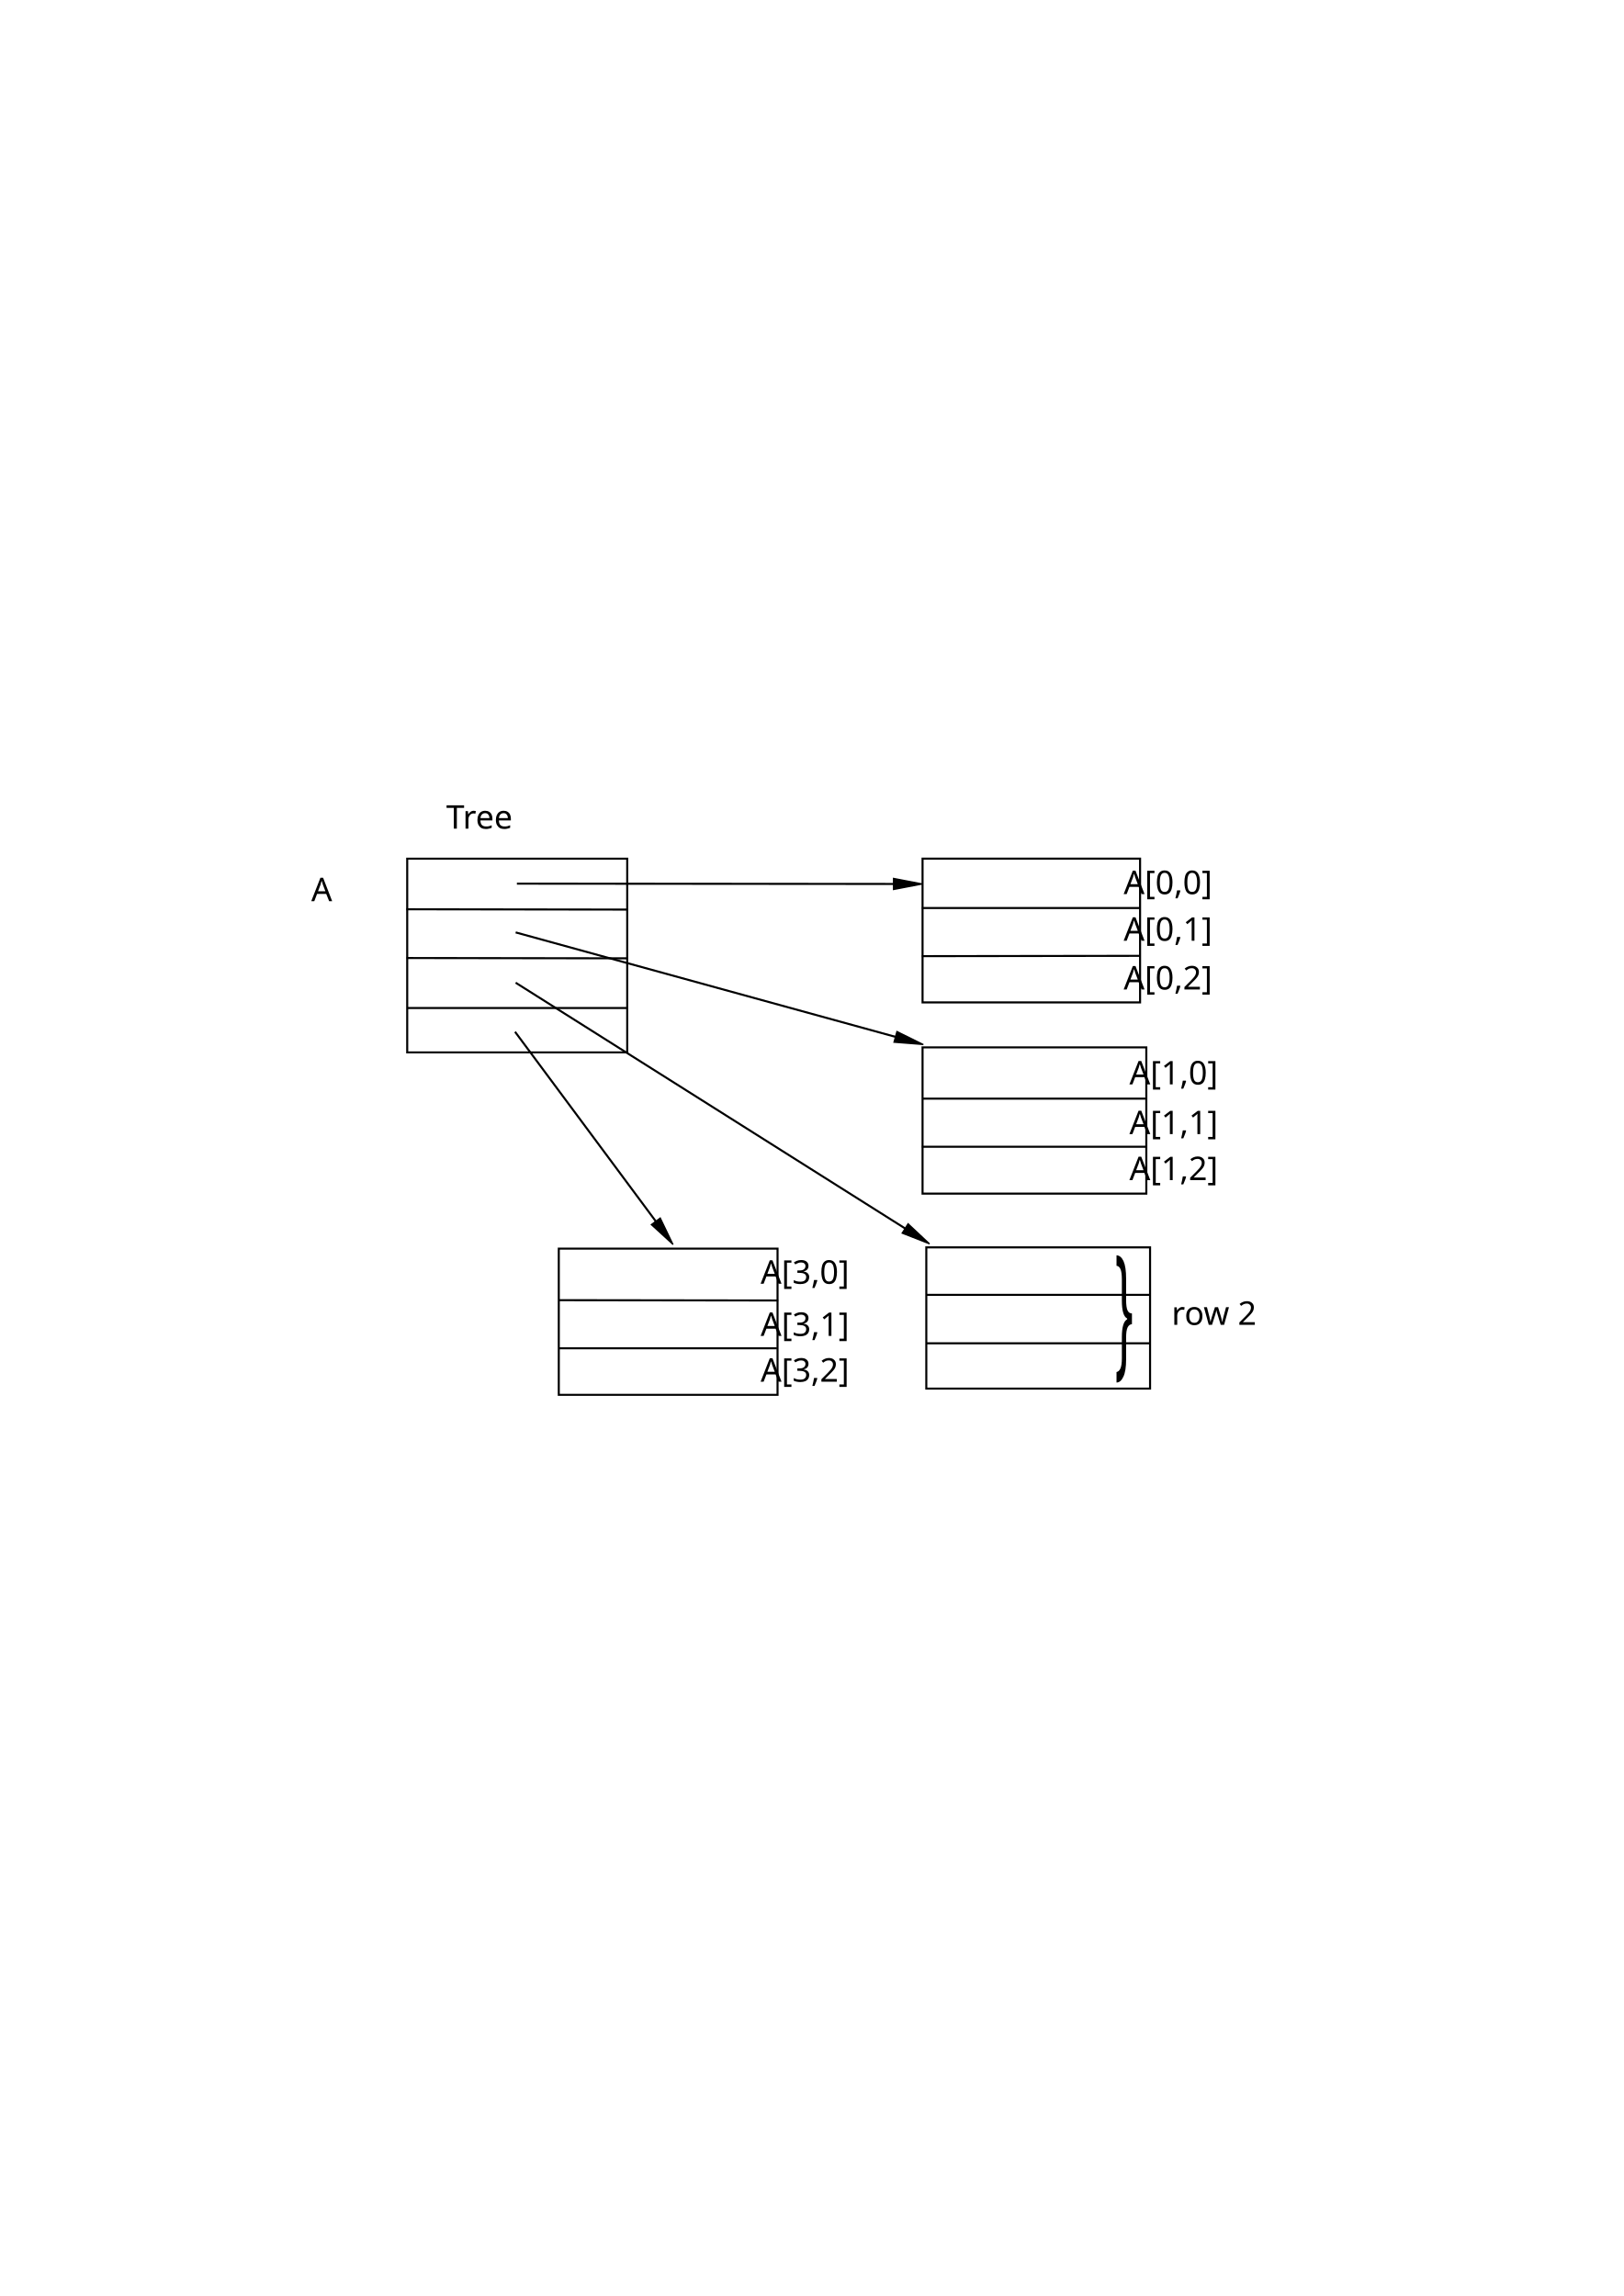
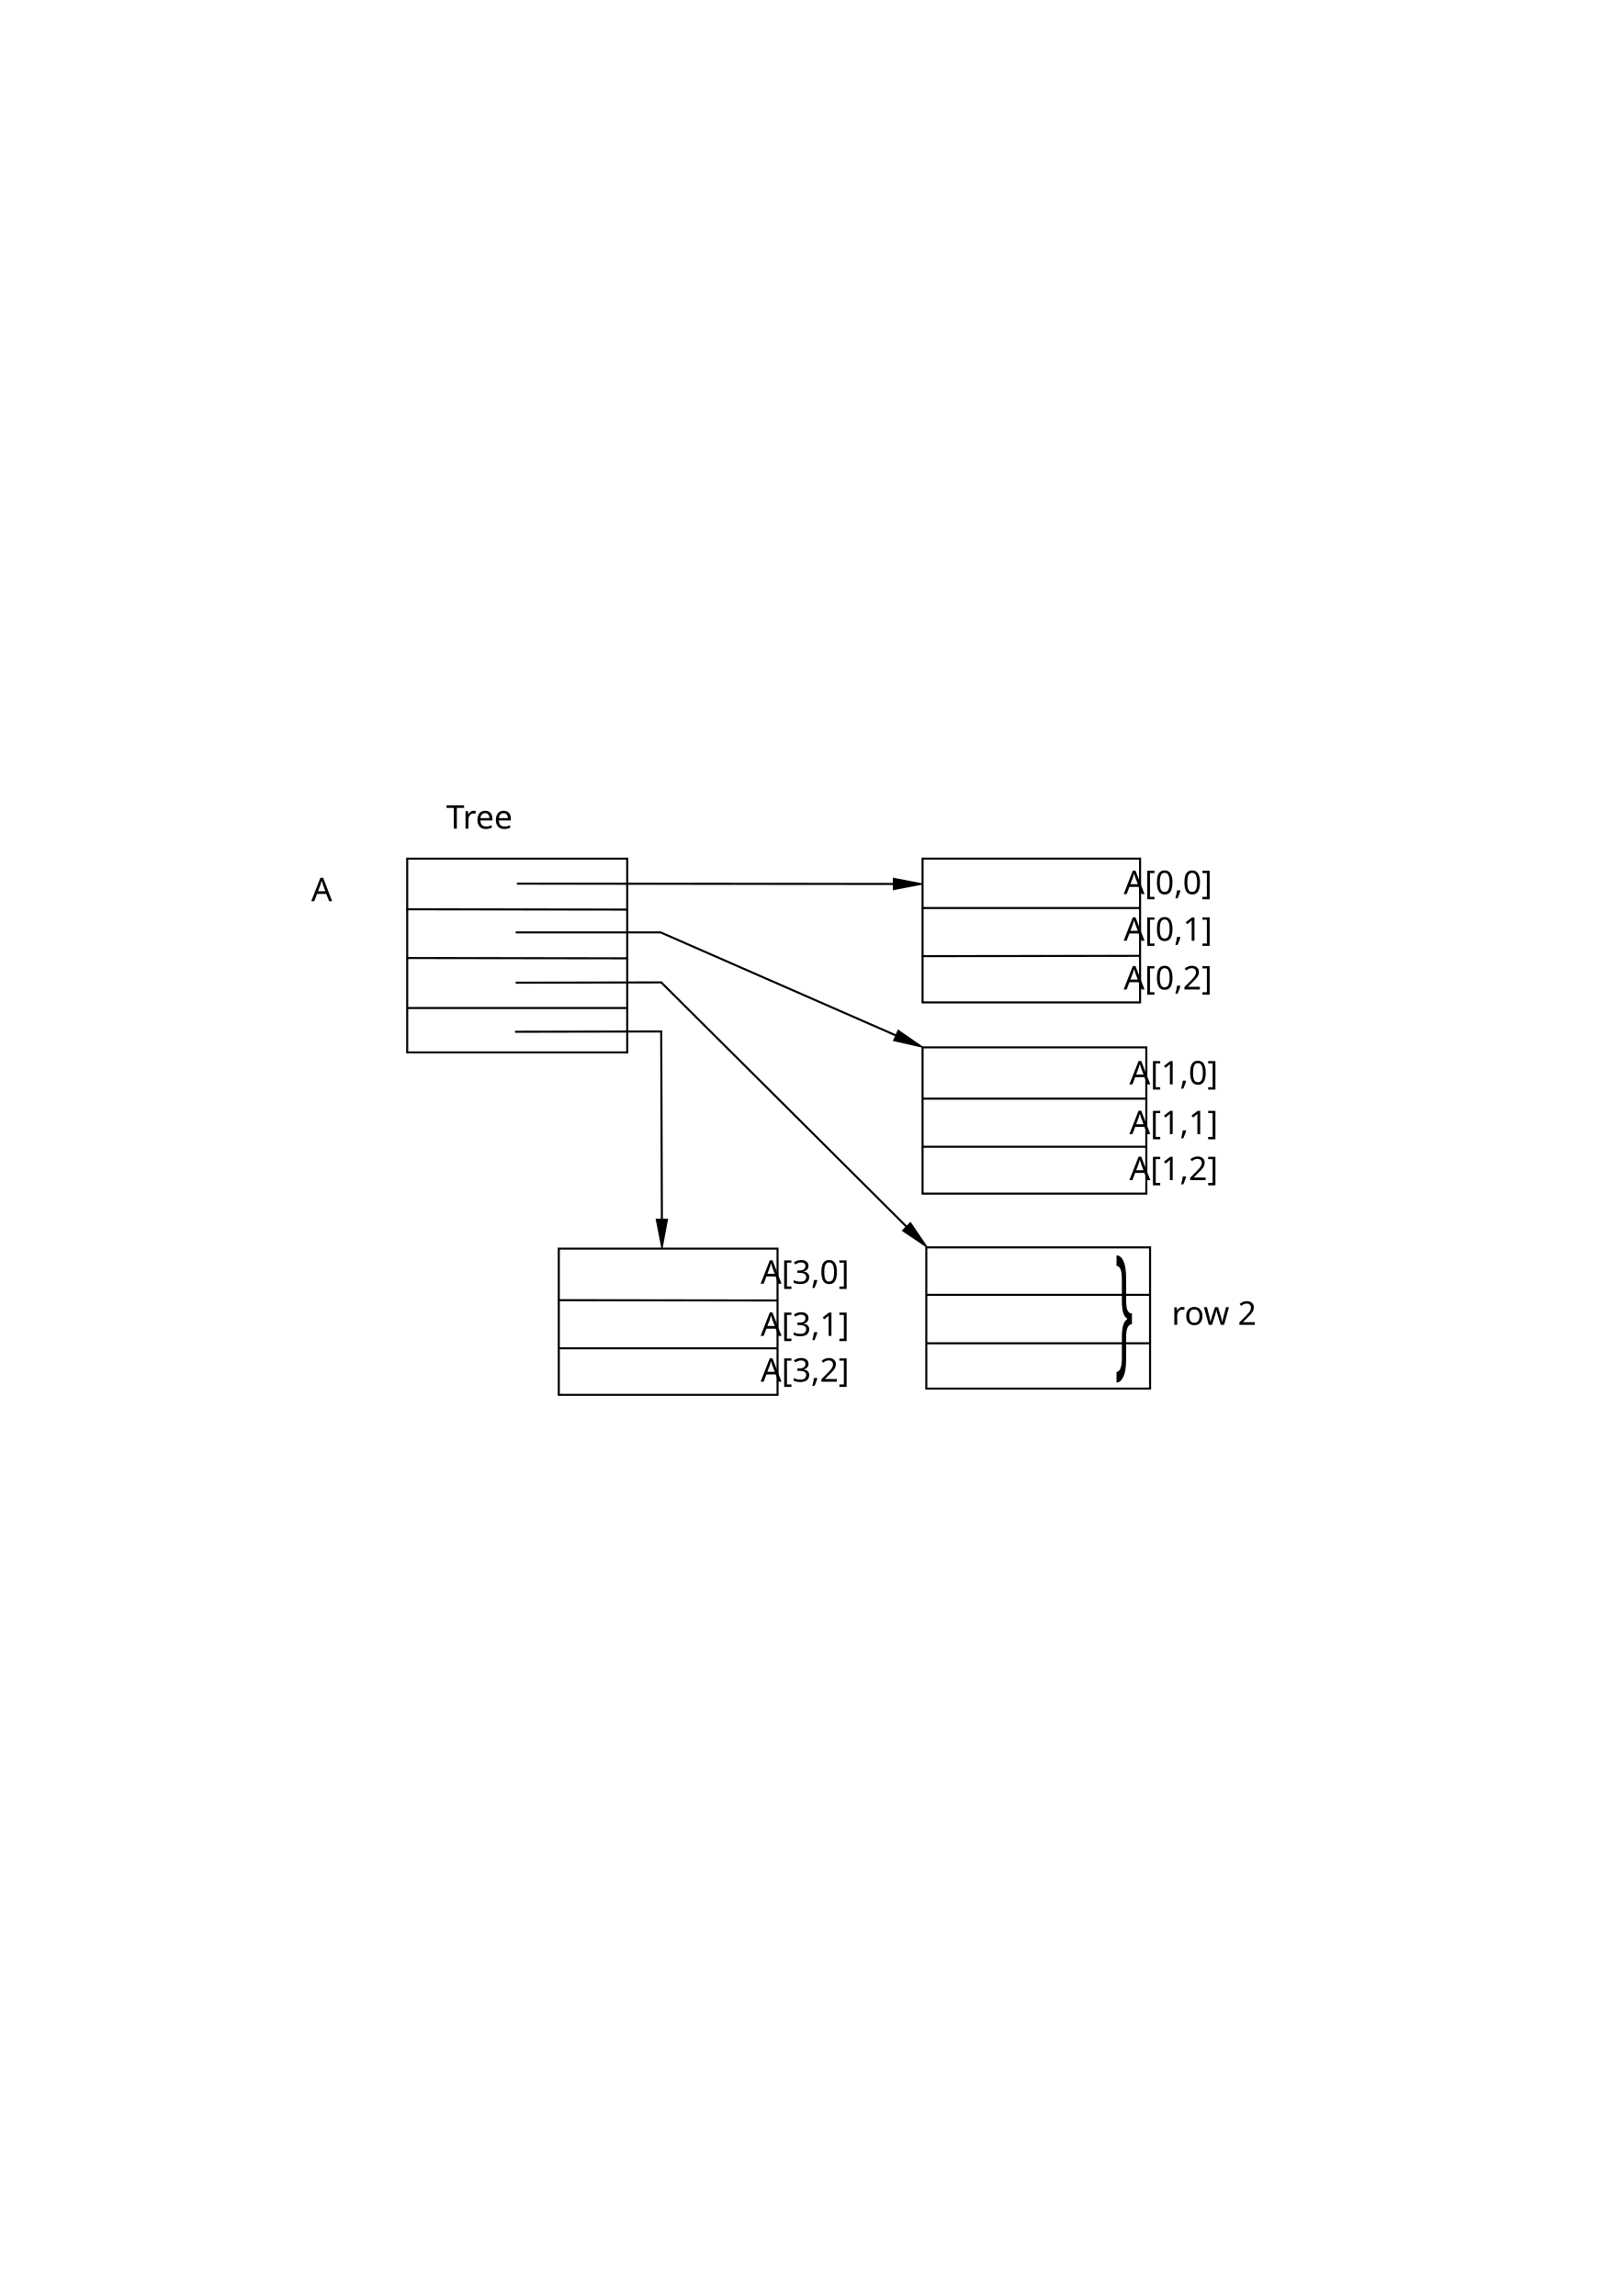
<svg xmlns="http://www.w3.org/2000/svg" width="210mm" height="297mm" viewBox="0 0 210 297" version="1.1" id="svg1" xml:space="preserve">
  <defs id="defs1">
    <marker style="overflow:visible" id="marker49" refX="0" refY="0" orient="auto-start-reverse" markerWidth="3" markerHeight="1" viewBox="0 0 1 1" preserveAspectRatio="none">
      <path transform="scale(0.5)" style="fill:context-stroke;fill-rule:evenodd;stroke:context-stroke;stroke-width:1pt" d="M 5.77,0 -2.88,5 V -5 Z" id="path49" />
    </marker>
    <marker style="overflow:visible" id="Triangle" refX="0" refY="0" orient="auto-start-reverse" markerWidth="3" markerHeight="1" viewBox="0 0 1 1" preserveAspectRatio="none">
      <path transform="scale(0.5)" style="fill:context-stroke;fill-rule:evenodd;stroke:context-stroke;stroke-width:1pt" d="M 5.77,0 -2.88,5 V -5 Z" id="path135" />
    </marker>
  </defs>
  <g id="layer1">
    <text xml:space="preserve" style="font-size:4.233px;line-height:0.9;font-family:Tahoma;-inkscape-font-specification:Tahoma;text-align:center;writing-mode:lr-tb;direction:ltr;text-anchor:middle;fill:none;fill-opacity:1;stroke:black;stroke-width:0.265;stroke-linecap:round;stroke-dasharray:none;stroke-opacity:1" x="35.331" y="151.51" id="text33">
      <tspan id="tspan33" style="stroke-width:0.265" x="35.331" y="151.51" />
    </text>
    <g id="g55" transform="translate(-35.89222,8.892216)">
      <g id="g58">
        <text xml:space="preserve" style="font-size:4.233px;line-height:0.9;font-family:Tahoma;-inkscape-font-specification:Tahoma;text-align:center;writing-mode:lr-tb;direction:ltr;text-anchor:middle;fill:black;fill-opacity:1;stroke:none;stroke-width:0.265;stroke-linecap:round;stroke-dasharray:2.12, 2.12" x="102.843" y="98.299" id="text2">
          <tspan id="tspan2" style="stroke-width:0.265" x="102.843" y="98.299">Tree</tspan>
        </text>
        <text xml:space="preserve" style="font-size:4.233px;line-height:0.9;font-family:Tahoma;-inkscape-font-specification:Tahoma;text-align:center;writing-mode:lr-tb;direction:ltr;text-anchor:middle;fill:black;fill-opacity:1;stroke:none;stroke-width:0.265;stroke-linecap:round;stroke-dasharray:2.12, 2.12" x="82.455" y="107.677" id="text3">
          <tspan id="tspan3" style="stroke-width:0.265" x="82.455" y="107.677">A</tspan>
        </text>
        <g id="g57">
          <rect style="fill:none;fill-opacity:1;stroke:black;stroke-width:0.265;stroke-linecap:round;stroke-dasharray:none;stroke-opacity:1" id="rect19" width="28.455" height="25.06" x="88.558" y="102.18" />
          <path style="fill:none;fill-rule:evenodd;stroke:black;stroke-width:0.265px;stroke-linecap:butt;stroke-linejoin:miter;stroke-opacity:1" d="m 88.457,108.728 28.657,0.04" id="path34" />
          <path style="fill:none;fill-rule:evenodd;stroke:black;stroke-width:0.265px;stroke-linecap:butt;stroke-linejoin:miter;stroke-opacity:1" d="m 88.478,115.033 28.617,0.04" id="path35" />
          <path style="fill:none;fill-rule:evenodd;stroke:black;stroke-width:0.265px;stroke-linecap:butt;stroke-linejoin:miter;stroke-opacity:1" d="m 88.518,121.5 28.536,-4e-5" id="path36" />
        </g>
      </g>
    </g>
    <g id="g54" transform="translate(-35.89222,8.892216)">
      <text xml:space="preserve" style="font-size:4.233px;line-height:0.9;font-family:Tahoma;-inkscape-font-specification:Tahoma;text-align:center;writing-mode:lr-tb;direction:ltr;text-anchor:middle;fill:black;fill-opacity:1;stroke:none;stroke-width:0.265;stroke-linecap:round;stroke-dasharray:2.12, 2.12" x="143.853" y="157.166" id="text12-1">
        <tspan id="tspan12-1" style="stroke-width:0.265" x="143.853" y="157.166">A[3,0]</tspan>
      </text>
      <text xml:space="preserve" style="font-size:4.233px;line-height:0.9;font-family:Tahoma;-inkscape-font-specification:Tahoma;text-align:center;writing-mode:lr-tb;direction:ltr;text-anchor:middle;fill:black;fill-opacity:1;stroke:none;stroke-width:0.265;stroke-linecap:round;stroke-dasharray:2.12, 2.12" x="143.853" y="163.913" id="text13-2">
        <tspan id="tspan13-7" style="stroke-width:0.265" x="143.853" y="163.913">A[3,1]</tspan>
      </text>
      <text xml:space="preserve" style="font-size:4.233px;line-height:0.9;font-family:Tahoma;-inkscape-font-specification:Tahoma;text-align:center;writing-mode:lr-tb;direction:ltr;text-anchor:middle;fill:black;fill-opacity:1;stroke:none;stroke-width:0.265;stroke-linecap:round;stroke-dasharray:2.12, 2.12" x="143.853" y="169.838" id="text14-9">
        <tspan id="tspan14-8" style="stroke-width:0.265" x="143.853" y="169.838">A[3,2]</tspan>
      </text>
      <rect style="fill:none;fill-opacity:1;stroke:black;stroke-width:0.265;stroke-linecap:round;stroke-dasharray:none;stroke-opacity:1" id="rect23" width="28.293" height="18.916" x="108.162" y="152.623" />
      <path style="fill:none;fill-rule:evenodd;stroke:black;stroke-width:0.265px;stroke-linecap:butt;stroke-linejoin:miter;stroke-opacity:1" d="m 108.121,159.292 28.415,0.04" id="path37" />
      <path style="fill:none;fill-rule:evenodd;stroke:black;stroke-width:0.265px;stroke-linecap:butt;stroke-linejoin:miter;stroke-opacity:1" d="m 108.162,165.516 h 28.213" id="path38" />
    </g>
    <g id="g53" transform="translate(-35.89222,8.892216)">
      <text xml:space="preserve" style="font-size:4.233px;line-height:0.9;font-family:Tahoma;-inkscape-font-specification:Tahoma;text-align:center;writing-mode:lr-tb;direction:ltr;text-anchor:middle;fill:black;fill-opacity:1;stroke:none;stroke-width:0.265;stroke-linecap:round;stroke-dasharray:2.12, 2.12" x="196.76" y="162.485" id="text15">
        <tspan id="tspan15" style="stroke-width:0.265" x="196.76" y="162.485">row 2</tspan>
      </text>
      <text xml:space="preserve" style="font-size:10.844px;line-height:0.9;font-family:Tahoma;-inkscape-font-specification:Tahoma;text-align:center;writing-mode:lr-tb;direction:ltr;text-anchor:middle;fill:black;fill-opacity:1;stroke:none;stroke-width:0.679;stroke-linecap:round;stroke-dasharray:5.43, 5.43" x="325.02" y="96.041" id="text17" transform="scale(0.5752279,1.738441)">
        <tspan id="tspan17" style="stroke-width:0.679" x="325.02" y="96.041">}</tspan>
      </text>
      <rect style="fill:none;fill-opacity:1;stroke:black;stroke-width:0.265;stroke-linecap:round;stroke-dasharray:none;stroke-opacity:1" id="rect22" width="28.94" height="18.269" x="155.695" y="152.461" />
      <path style="fill:none;fill-rule:evenodd;stroke:black;stroke-width:0.265px;stroke-linecap:butt;stroke-linejoin:miter;stroke-opacity:1" d="m 155.735,158.605 h 28.981" id="path39" />
      <path style="fill:none;fill-rule:evenodd;stroke:black;stroke-width:0.265px;stroke-linecap:butt;stroke-linejoin:miter;stroke-opacity:1" d="m 155.695,164.87 28.94,-4e-5" id="path40" />
    </g>
    <g id="g52" transform="translate(-35.89222,8.892216)">
      <text xml:space="preserve" style="font-size:4.233px;line-height:0.9;font-family:Tahoma;-inkscape-font-specification:Tahoma;text-align:center;writing-mode:lr-tb;direction:ltr;text-anchor:middle;fill:black;fill-opacity:1;stroke:none;stroke-width:0.265;stroke-linecap:round;stroke-dasharray:2.12, 2.12" x="191.549" y="131.384" id="text8-8">
        <tspan id="tspan8-5" style="stroke-width:0.265" x="191.549" y="131.384">A[1,0]</tspan>
      </text>
      <text xml:space="preserve" style="font-size:4.233px;line-height:0.9;font-family:Tahoma;-inkscape-font-specification:Tahoma;text-align:center;writing-mode:lr-tb;direction:ltr;text-anchor:middle;fill:black;fill-opacity:1;stroke:none;stroke-width:0.265;stroke-linecap:round;stroke-dasharray:2.12, 2.12" x="191.549" y="137.816" id="text9-9">
        <tspan id="tspan9-2" style="stroke-width:0.265" x="191.549" y="137.816">A[1,1]</tspan>
      </text>
      <text xml:space="preserve" style="font-size:4.233px;line-height:0.9;font-family:Tahoma;-inkscape-font-specification:Tahoma;text-align:center;writing-mode:lr-tb;direction:ltr;text-anchor:middle;fill:black;fill-opacity:1;stroke:none;stroke-width:0.265;stroke-linecap:round;stroke-dasharray:2.12, 2.12" x="191.549" y="143.767" id="text10-3">
        <tspan id="tspan10-1" style="stroke-width:0.265" x="191.549" y="143.767">A[1,2]</tspan>
      </text>
      <rect style="fill:none;fill-opacity:1;stroke:black;stroke-width:0.265;stroke-linecap:round;stroke-dasharray:none;stroke-opacity:1" id="rect21" width="28.94" height="18.916" x="155.21" y="126.593" />
      <path style="fill:none;fill-rule:evenodd;stroke:black;stroke-width:0.265px;stroke-linecap:butt;stroke-linejoin:miter;stroke-opacity:1" d="m 155.129,139.446 28.981,-4e-5" id="path41" />
      <path style="fill:none;fill-rule:evenodd;stroke:black;stroke-width:0.265px;stroke-linecap:butt;stroke-linejoin:miter;stroke-opacity:1" d="m 155.25,133.222 h 28.778" id="path42" />
    </g>
    <g id="g51" transform="translate(-35.89222,9.538914)">
      <text xml:space="preserve" style="font-size:4.233px;line-height:0.9;font-family:Tahoma;-inkscape-font-specification:Tahoma;text-align:center;writing-mode:lr-tb;direction:ltr;text-anchor:middle;fill:black;fill-opacity:1;stroke:none;stroke-width:0.265;stroke-linecap:round;stroke-dasharray:2.12, 2.12" x="190.805" y="106.115" id="text5-5">
        <tspan id="tspan5-5" style="stroke-width:0.265" x="190.805" y="106.115">A[0,0]</tspan>
      </text>
      <text xml:space="preserve" style="font-size:4.233px;line-height:0.9;font-family:Tahoma;-inkscape-font-specification:Tahoma;text-align:center;writing-mode:lr-tb;direction:ltr;text-anchor:middle;fill:black;fill-opacity:1;stroke:none;stroke-width:0.265;stroke-linecap:round;stroke-dasharray:2.12, 2.12" x="190.805" y="112.151" id="text6-5">
        <tspan id="tspan6-2" style="stroke-width:0.265" x="190.805" y="112.151">A[0,1]</tspan>
      </text>
      <text xml:space="preserve" style="font-size:4.233px;line-height:0.9;font-family:Tahoma;-inkscape-font-specification:Tahoma;text-align:center;writing-mode:lr-tb;direction:ltr;text-anchor:middle;fill:black;fill-opacity:1;stroke:none;stroke-width:0.265;stroke-linecap:round;stroke-dasharray:2.12, 2.12" x="190.805" y="118.45" id="text7-2">
        <tspan id="tspan7-3" style="stroke-width:0.265" x="190.805" y="118.45">A[0,2]</tspan>
      </text>
      <rect style="fill:none;fill-opacity:1;stroke:black;stroke-width:0.265;stroke-linecap:round;stroke-dasharray:none;stroke-opacity:1" id="rect20" width="28.132" height="18.593" x="155.21" y="101.533" />
      <path style="fill:none;fill-rule:evenodd;stroke:black;stroke-width:0.265px;stroke-linecap:butt;stroke-linejoin:miter;stroke-opacity:1" d="m 155.129,107.919 h 28.213" id="path43" />
      <path style="fill:none;fill-rule:evenodd;stroke:black;stroke-width:0.265px;stroke-linecap:butt;stroke-linejoin:miter;stroke-opacity:1" d="m 155.129,114.144 28.213,-0.04" id="path44" />
    </g>
    <path style="fill:none;fill-rule:evenodd;stroke:black;stroke-width:0.265px;stroke-linecap:butt;stroke-linejoin:miter;stroke-opacity:1;marker-end:url(#Triangle)" d="m 66.853,114.305 50.039,0.04" id="path45" />
-     <path style="fill:none;fill-rule:evenodd;stroke:black;stroke-width:0.265px;stroke-linecap:butt;stroke-linejoin:miter;stroke-opacity:1;marker-end:url(#Triangle)" d="m 66.692,120.611 50.403,13.864" id="path46" />
-     <path style="fill:none;fill-rule:evenodd;stroke:black;stroke-width:0.265px;stroke-linecap:butt;stroke-linejoin:miter;stroke-opacity:1;marker-end:url(#marker49)" d="m 66.692,127.118 51.494,32.497" id="path47" />
-     <path style="fill:none;fill-rule:evenodd;stroke:black;stroke-width:0.265px;stroke-linecap:butt;stroke-linejoin:miter;stroke-opacity:1;marker-end:url(#Triangle)" d="m 66.611,133.464 18.997,25.585" id="path48" />
+     <path style="fill:none;fill-rule:evenodd;stroke:black;stroke-width:0.265px;stroke-linecap:butt;stroke-linejoin:miter;stroke-opacity:1;marker-end:url(#Triangle)" d="m 66.692,120.611 18.747,-8.4e-4 31.656,13.865" id="path46" />
+     <path style="fill:none;fill-rule:evenodd;stroke:black;stroke-width:0.265px;stroke-linecap:butt;stroke-linejoin:miter;stroke-opacity:1;marker-end:url(#marker49)" d="m 66.692,127.118 18.83,-0.038 32.664,32.535" id="path47" />
+     <path style="fill:none;fill-rule:evenodd;stroke:black;stroke-width:0.265px;stroke-linecap:butt;stroke-linejoin:miter;stroke-opacity:1;marker-end:url(#Triangle)" d="m 66.611,133.464 18.907,-0.038 0.09,25.623" id="path48" />
  </g>
</svg>
